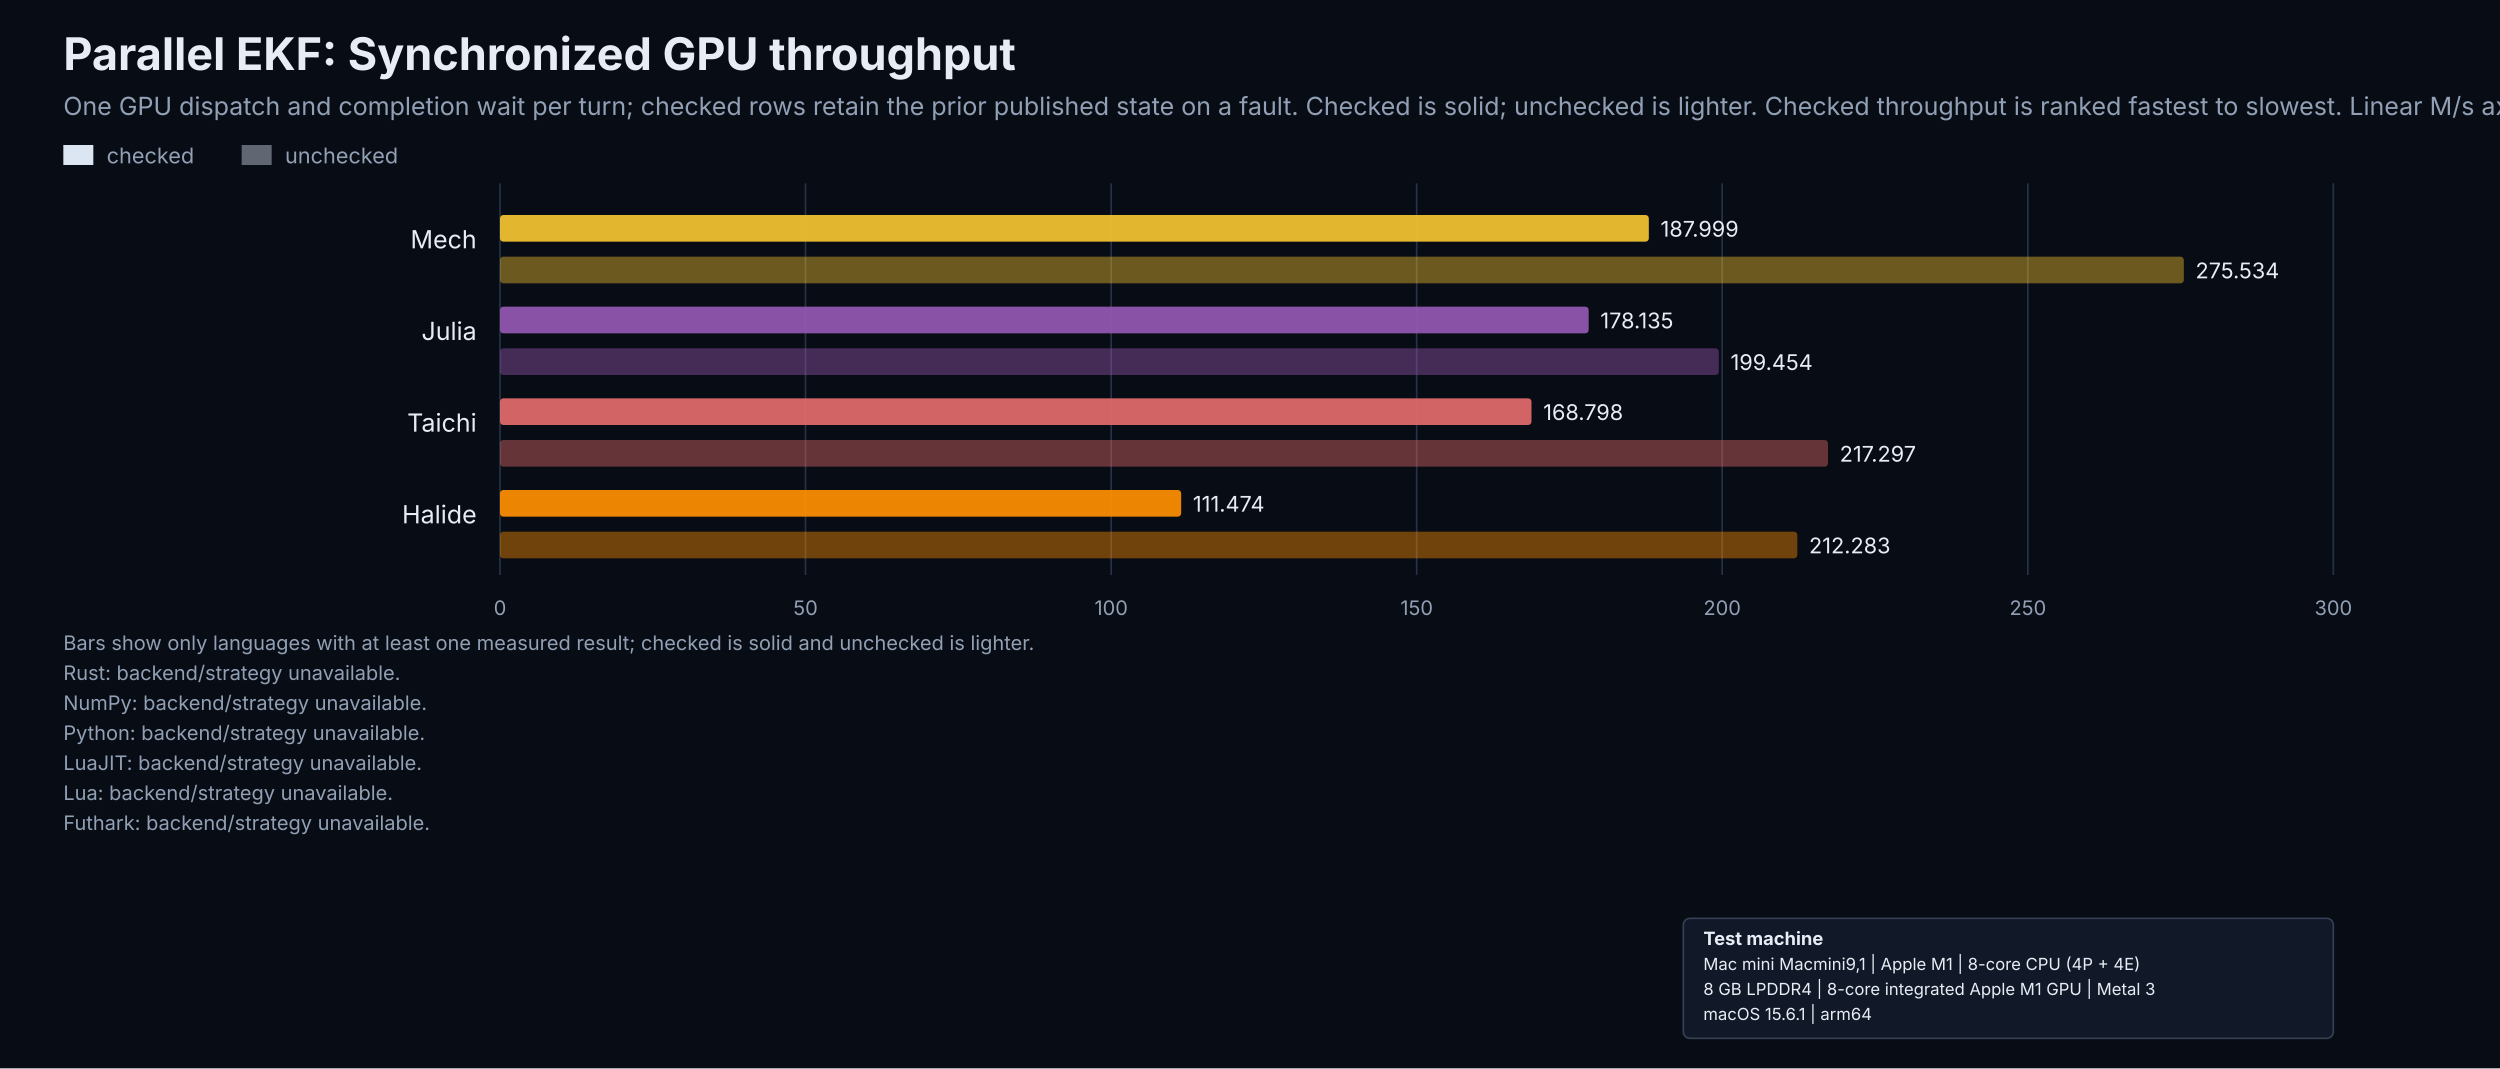
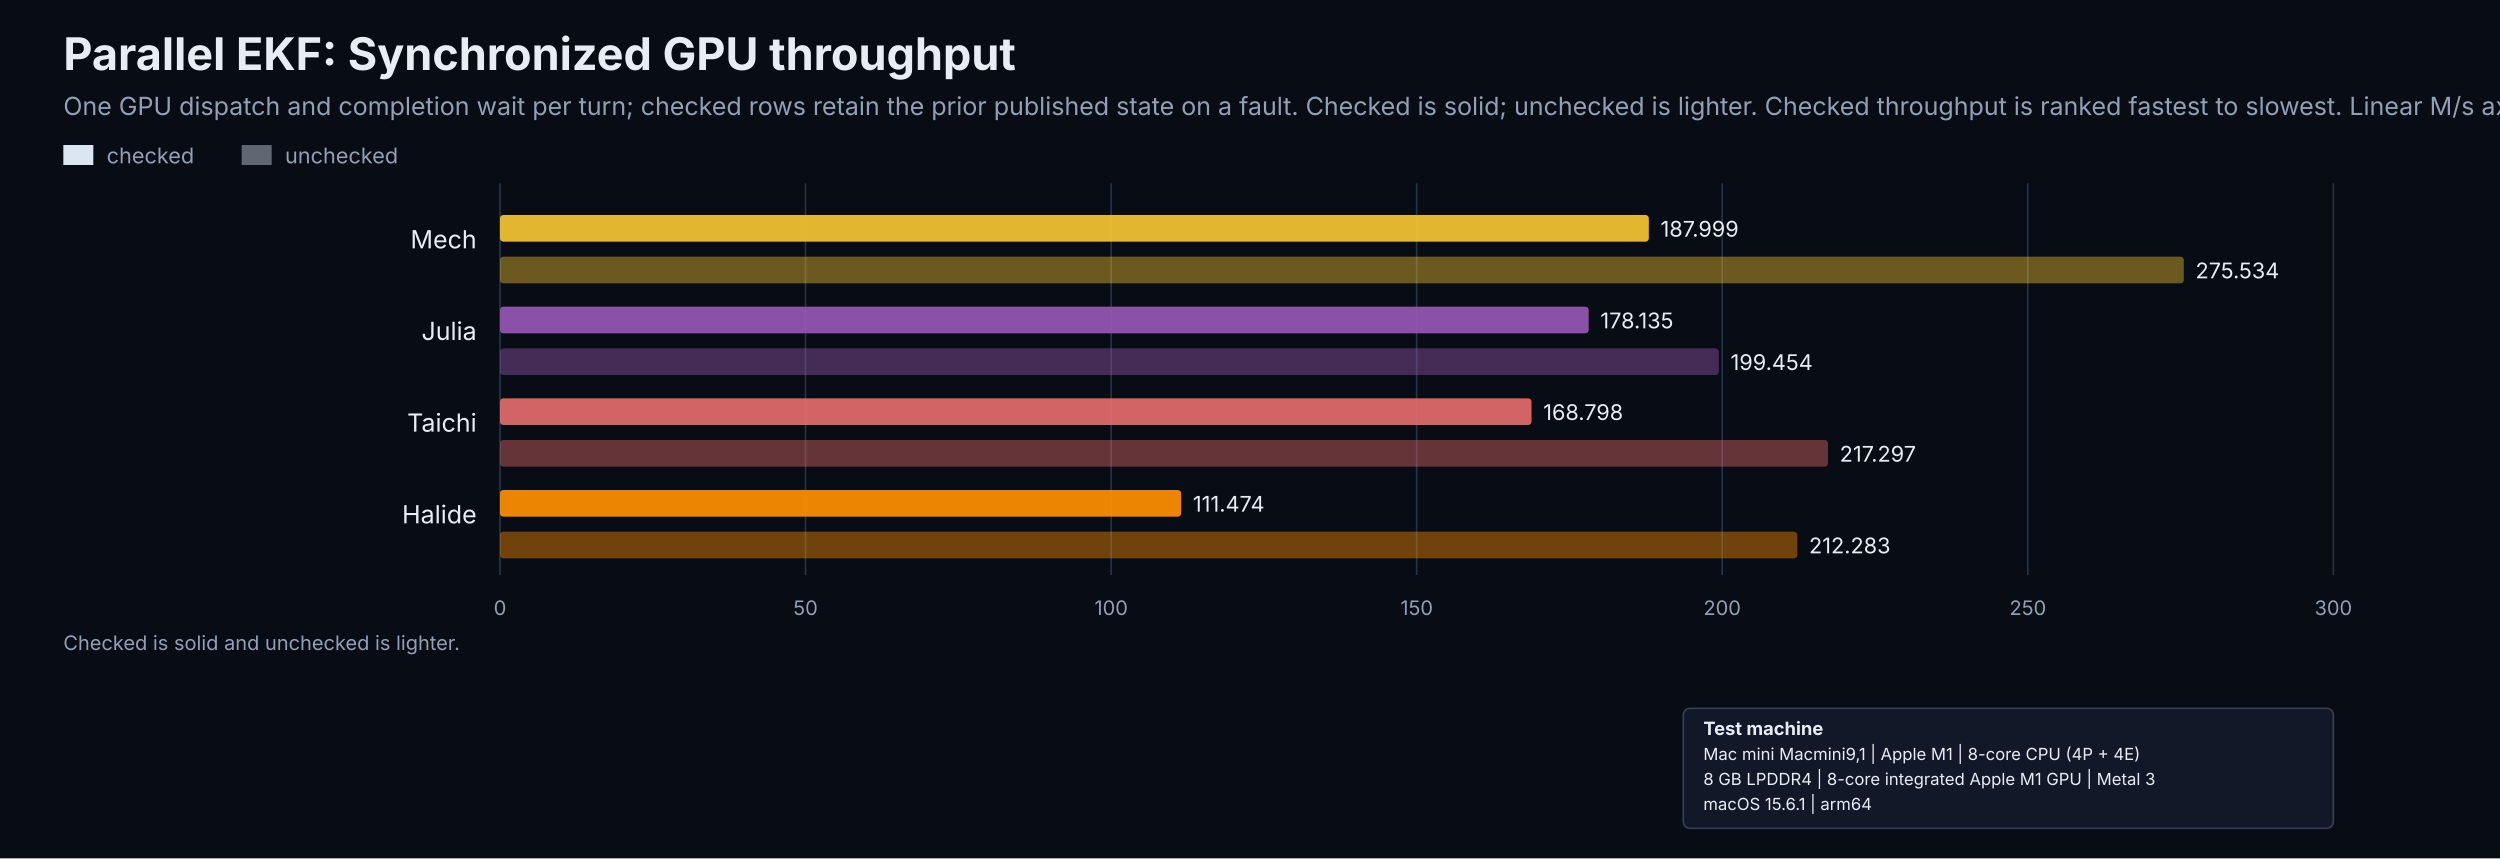
- <svg xmlns="http://www.w3.org/2000/svg" width="1500" height="641" viewBox="0 0 1500 641">
+ <svg xmlns="http://www.w3.org/2000/svg" width="1500" height="515" viewBox="0 0 1500 515">
  <rect width="100%" height="100%" fill="#080c14" />
  <style>text{font-family:-apple-system,BlinkMacSystemFont,"Segoe UI",sans-serif;fill:#e8edf5}.muted{fill:#91a0b5}.grid{stroke:#263246;stroke-width:1}.label{font-size:15px}.value{font-size:13px;font-variant-numeric:tabular-nums}</style>
  <text x="38" y="42" font-size="27" font-weight="700">Parallel EKF: Synchronized GPU throughput</text>
  <text x="38" y="69" class="muted" font-size="15">One GPU dispatch and completion wait per turn; checked rows retain the prior published state on a fault. Checked is solid; unchecked is lighter. Checked throughput is ranked fastest to slowest. Linear M/s axis.</text>
  <rect x="38" y="87" width="18" height="12" fill="#dce5f2" />
  <text x="64" y="98" class="muted" font-size="13">checked</text>
  <rect x="145" y="87" width="18" height="12" fill="#dce5f2" opacity="0.42" />
  <text x="171" y="98" class="muted" font-size="13">unchecked</text>
  <line x1="300.0" y1="110" x2="300.0" y2="345" class="grid" />
  <text x="300.0" y="369" text-anchor="middle" class="muted" font-size="12">0</text>
  <line x1="483.3" y1="110" x2="483.3" y2="345" class="grid" />
  <text x="483.3" y="369" text-anchor="middle" class="muted" font-size="12">50</text>
  <line x1="666.7" y1="110" x2="666.7" y2="345" class="grid" />
  <text x="666.7" y="369" text-anchor="middle" class="muted" font-size="12">100</text>
  <line x1="850.0" y1="110" x2="850.0" y2="345" class="grid" />
  <text x="850.0" y="369" text-anchor="middle" class="muted" font-size="12">150</text>
  <line x1="1033.3" y1="110" x2="1033.3" y2="345" class="grid" />
  <text x="1033.3" y="369" text-anchor="middle" class="muted" font-size="12">200</text>
  <line x1="1216.7" y1="110" x2="1216.7" y2="345" class="grid" />
  <text x="1216.7" y="369" text-anchor="middle" class="muted" font-size="12">250</text>
  <line x1="1400.0" y1="110" x2="1400.0" y2="345" class="grid" />
  <text x="1400.0" y="369" text-anchor="middle" class="muted" font-size="12">300</text>
  <text x="286" y="149" text-anchor="end" class="label">Mech</text>
  <rect x="300" y="129" width="689.3" height="16" rx="2" fill="#f4c430" opacity="0.92" />
  <text x="996.3" y="142" class="value">187.999</text>
  <rect x="300" y="154" width="1010.3" height="16" rx="2" fill="#f4c430" opacity="0.42" />
  <text x="1317.3" y="167" class="value">275.534</text>
  <text x="286" y="204" text-anchor="end" class="label">Julia</text>
  <rect x="300" y="184" width="653.2" height="16" rx="2" fill="#9558b2" opacity="0.92" />
  <text x="960.2" y="197" class="value">178.135</text>
  <rect x="300" y="209" width="731.3" height="16" rx="2" fill="#9558b2" opacity="0.42" />
  <text x="1038.3" y="222" class="value">199.454</text>
  <text x="286" y="259" text-anchor="end" class="label">Taichi</text>
  <rect x="300" y="239" width="618.9" height="16" rx="2" fill="#e36b6b" opacity="0.92" />
  <text x="925.9" y="252" class="value">168.798</text>
  <rect x="300" y="264" width="796.8" height="16" rx="2" fill="#e36b6b" opacity="0.42" />
  <text x="1103.8" y="277" class="value">217.297</text>
  <text x="286" y="314" text-anchor="end" class="label">Halide</text>
  <rect x="300" y="294" width="408.7" height="16" rx="2" fill="#ff8f00" opacity="0.92" />
  <text x="715.7" y="307" class="value">111.474</text>
  <rect x="300" y="319" width="778.4" height="16" rx="2" fill="#ff8f00" opacity="0.42" />
  <text x="1085.4" y="332" class="value">212.283</text>
-   <text x="38" y="390" class="muted" font-size="12">Bars show only languages with at least one measured result; checked is solid and unchecked is lighter.</text>
-   <text x="38" y="408" class="muted" font-size="12">Rust: backend/strategy unavailable.</text>
-   <text x="38" y="426" class="muted" font-size="12">NumPy: backend/strategy unavailable.</text>
-   <text x="38" y="444" class="muted" font-size="12">Python: backend/strategy unavailable.</text>
-   <text x="38" y="462" class="muted" font-size="12">LuaJIT: backend/strategy unavailable.</text>
-   <text x="38" y="480" class="muted" font-size="12">Lua: backend/strategy unavailable.</text>
-   <text x="38" y="498" class="muted" font-size="12">Futhark: backend/strategy unavailable.</text>
+   <text x="38" y="390" class="muted" font-size="12">Checked is solid and unchecked is lighter.</text>
  <g aria-label="Test machine">
-     <rect x="1010" y="551" width="390" height="72" rx="4" fill="#111827" stroke="#334155" />
-     <text x="1022" y="567" fill="#e8edf5" font-size="11" font-weight="700">Test machine</text>
-     <text x="1022" y="582" fill="#91a0b5" font-size="10">Mac mini Macmini9,1 | Apple M1 | 8-core CPU (4P + 4E)</text>
-     <text x="1022" y="597" fill="#91a0b5" font-size="10">8 GB LPDDR4 | 8-core integrated Apple M1 GPU | Metal 3</text>
-     <text x="1022" y="612" fill="#91a0b5" font-size="10">macOS 15.6.1 | arm64</text>
+     <rect x="1010" y="425" width="390" height="72" rx="4" fill="#111827" stroke="#334155" />
+     <text x="1022" y="441" fill="#e8edf5" font-size="11" font-weight="700">Test machine</text>
+     <text x="1022" y="456" fill="#91a0b5" font-size="10">Mac mini Macmini9,1 | Apple M1 | 8-core CPU (4P + 4E)</text>
+     <text x="1022" y="471" fill="#91a0b5" font-size="10">8 GB LPDDR4 | 8-core integrated Apple M1 GPU | Metal 3</text>
+     <text x="1022" y="486" fill="#91a0b5" font-size="10">macOS 15.6.1 | arm64</text>
  </g>
</svg>
